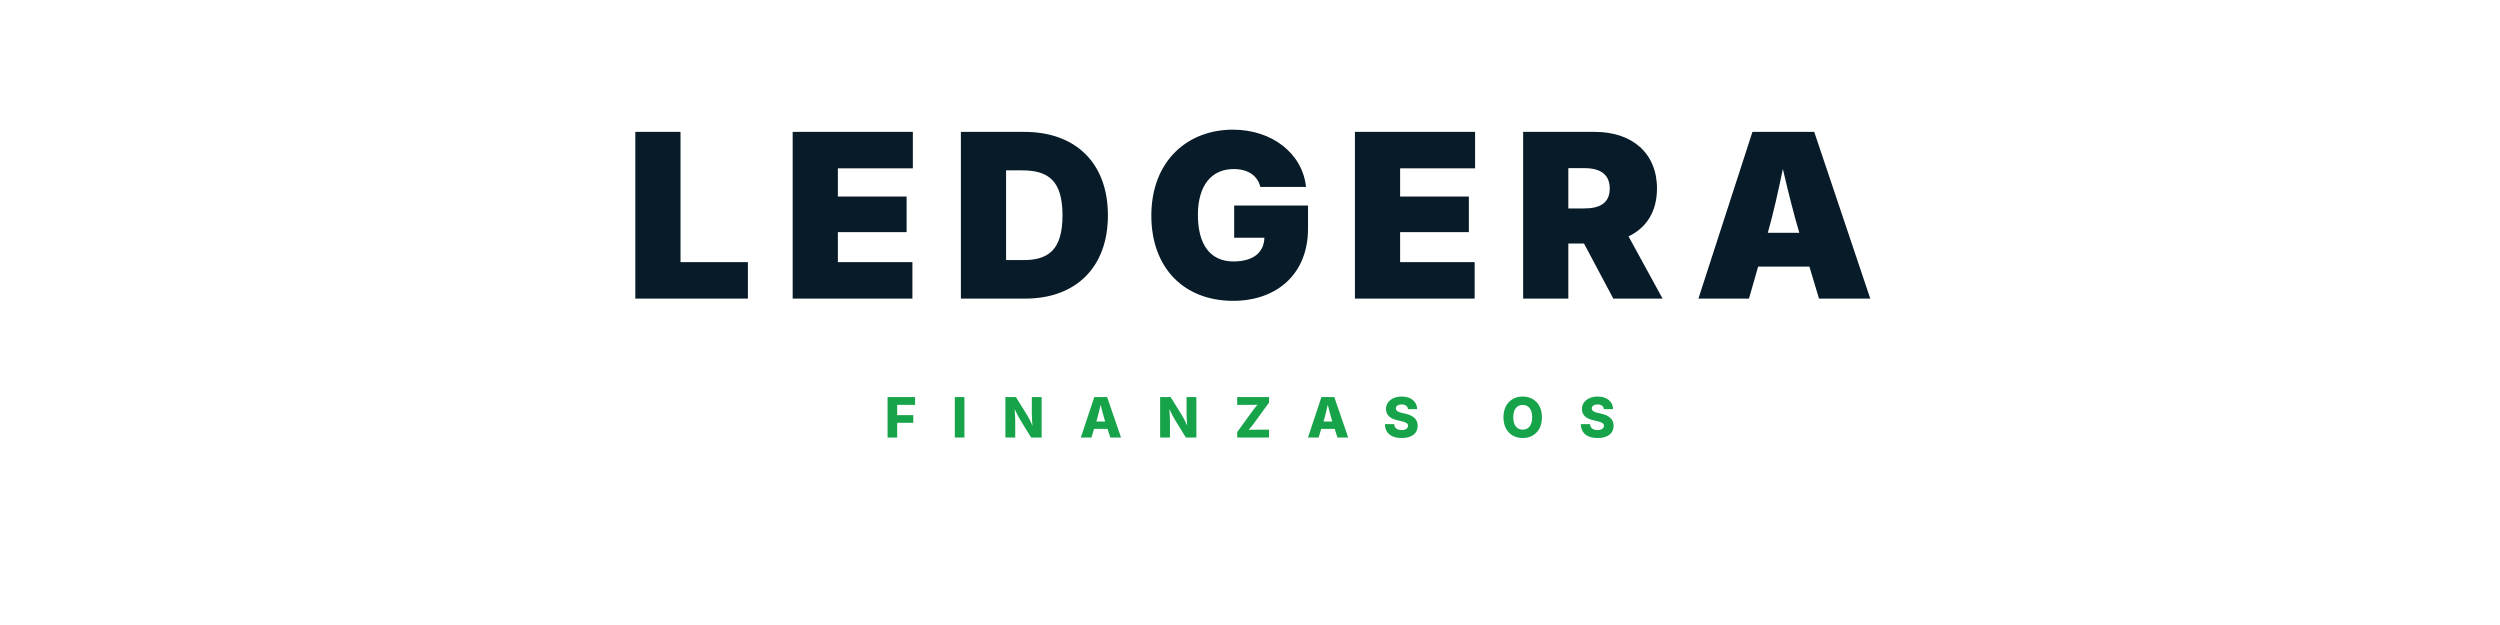
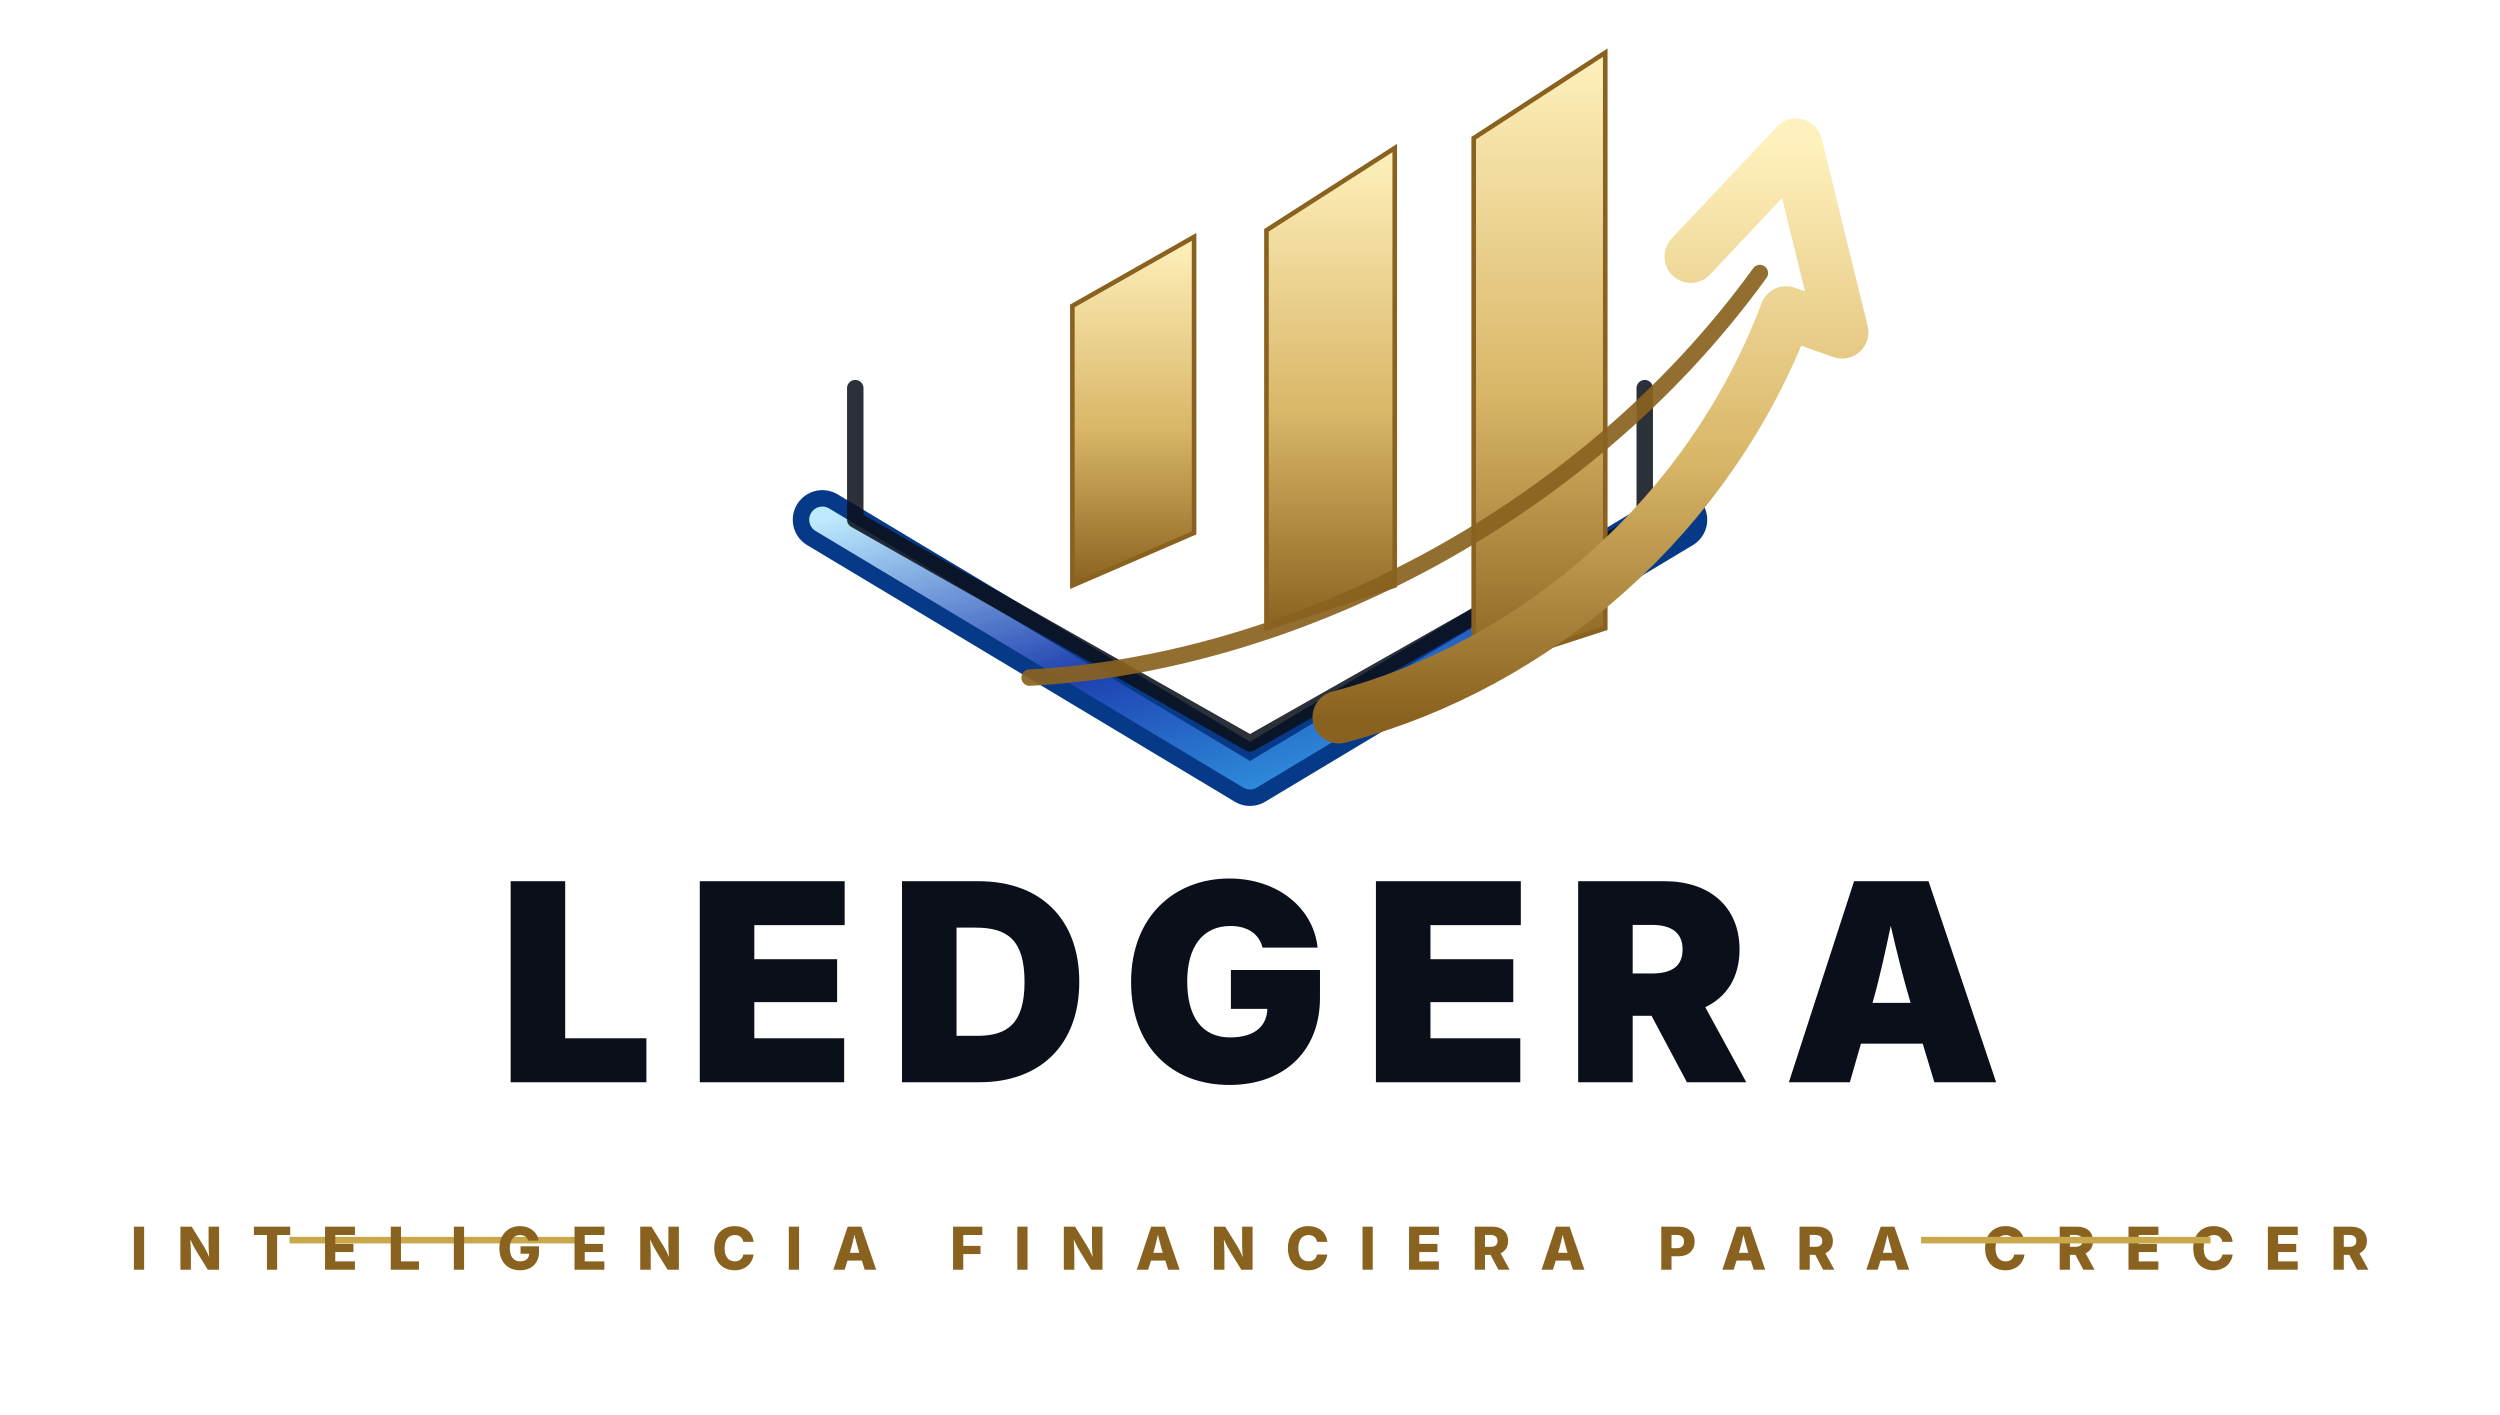
- <svg xmlns="http://www.w3.org/2000/svg" width="720" height="180" viewBox="0 0 720 180" role="img" aria-labelledby="title desc">
-   <rect width="720" height="180" fill="transparent" />
-   <text x="360" y="86" text-anchor="middle" fill="#071B28" font-family="Manrope, Inter, Arial, sans-serif" font-size="66" font-weight="900" letter-spacing="8">LEDGERA</text>
-   <text x="360" y="126" text-anchor="middle" fill="#16A34A" font-family="Inter, Manrope, Arial, sans-serif" font-size="16" font-weight="800" letter-spacing="10">FINANZAS OS</text>
+ <svg xmlns="http://www.w3.org/2000/svg" width="760" height="430" viewBox="0 0 760 430" role="img" aria-labelledby="title desc">
+   <defs>
+     <linearGradient id="gold" x1="0" y1="0" x2="0" y2="1">
+       <stop offset="0" stop-color="#FFF1BD" />
+       <stop offset="0.55" stop-color="#D9B668" />
+       <stop offset="1" stop-color="#8A621F" />
+     </linearGradient>
+     <linearGradient id="blue" x1="0" y1="0" x2="1" y2="1">
+       <stop offset="0" stop-color="#BDEAFF" />
+       <stop offset="0.45" stop-color="#1E40AF" />
+       <stop offset="1" stop-color="#38BDF8" />
+     </linearGradient>
+   </defs>
+   <rect width="760" height="430" fill="transparent" />
+   <g>
+     <path d="M250 158 L380 236 L510 158" fill="none" stroke="#063A88" stroke-width="18" stroke-linecap="round" stroke-linejoin="round" />
+     <path d="M250 158 L380 236 L510 158" fill="none" stroke="url(#blue)" stroke-width="8" stroke-linecap="round" stroke-linejoin="round" />
+     <path d="M260 118 L260 158 L380 226 L500 158 L500 118" fill="none" stroke="#0A0F1A" stroke-width="5" stroke-linecap="round" stroke-linejoin="round" opacity="0.86" />
+     <path d="M326 93 L363 72 V162 L326 178 Z" fill="url(#gold)" stroke="#8A621F" stroke-width="1.4" />
+     <path d="M385 70 L424 45 V178 L385 191 Z" fill="url(#gold)" stroke="#8A621F" stroke-width="1.4" />
+     <path d="M448 42 L488 16 V191 L448 204 Z" fill="url(#gold)" stroke="#8A621F" stroke-width="1.4" />
+     <path d="M514 78 L546 44 L560 101 L543 95 C520 156 468 202 407 218" fill="none" stroke="url(#gold)" stroke-width="16" stroke-linecap="round" stroke-linejoin="round" />
+     <path d="M313 206 C390 202 480 159 535 83" fill="none" stroke="#8A621F" stroke-width="5" stroke-linecap="round" opacity="0.92" />
+   </g>
+   <text x="380" y="329" text-anchor="middle" fill="#0A0F1A" font-family="Space Grotesk, Manrope, Inter, Arial, sans-serif" font-size="84" font-weight="900" letter-spacing="10">LEDGERA</text>
+   <line x1="88" y1="377" x2="176" y2="377" stroke="#C9A84C" stroke-width="2" />
+   <text x="380" y="386" text-anchor="middle" fill="#8A621F" font-family="Inter, Manrope, Arial, sans-serif" font-size="18" font-weight="800" letter-spacing="9">INTELIGENCIA FINANCIERA PARA CRECER</text>
+   <line x1="584" y1="377" x2="672" y2="377" stroke="#C9A84C" stroke-width="2" />
</svg>
